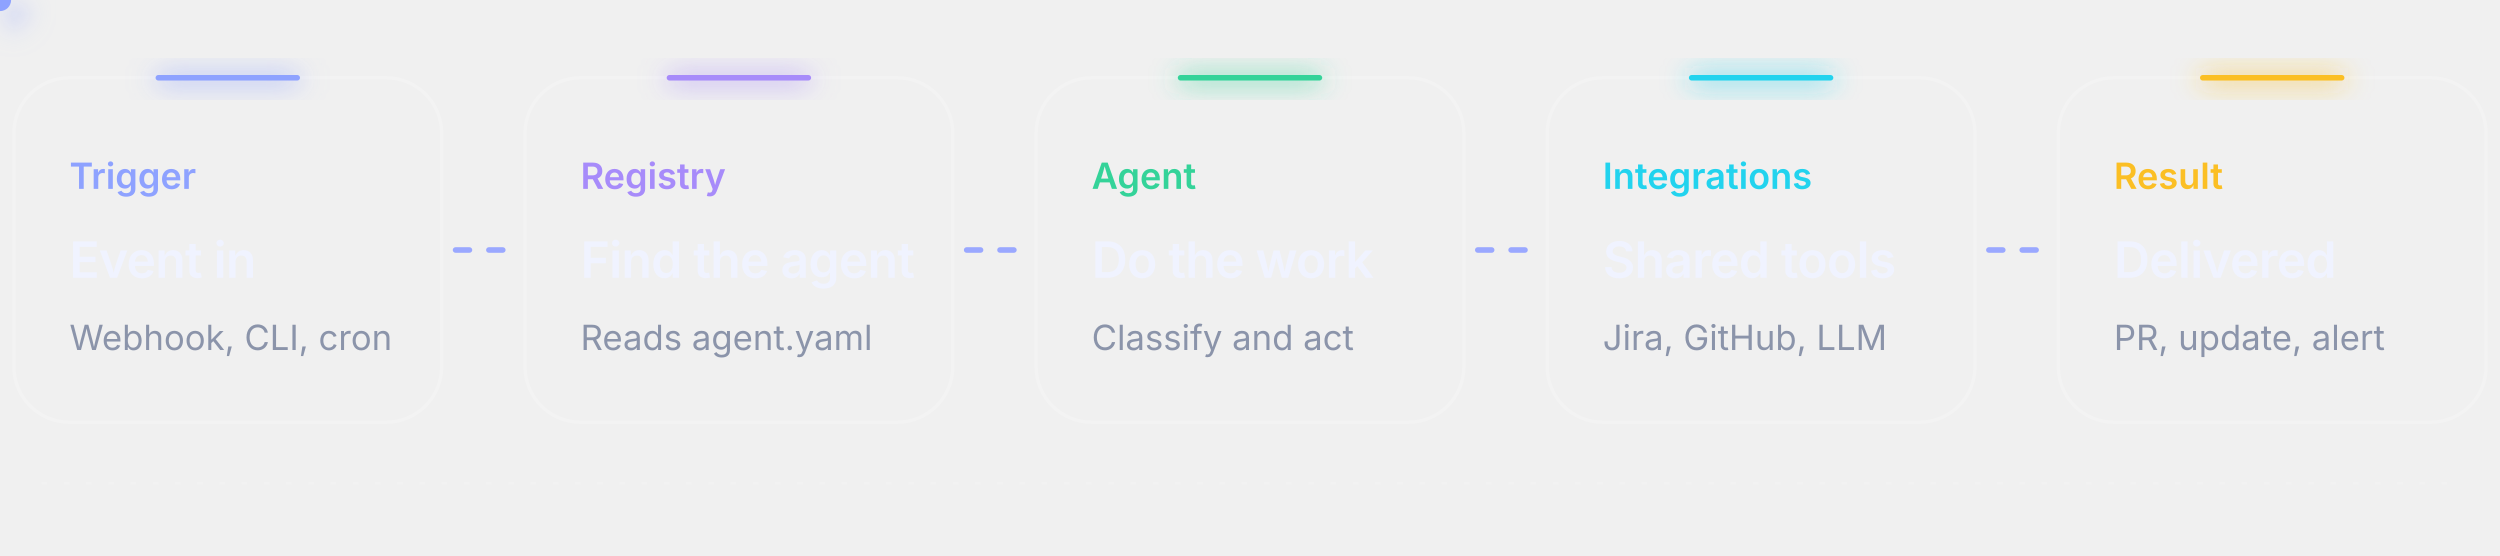
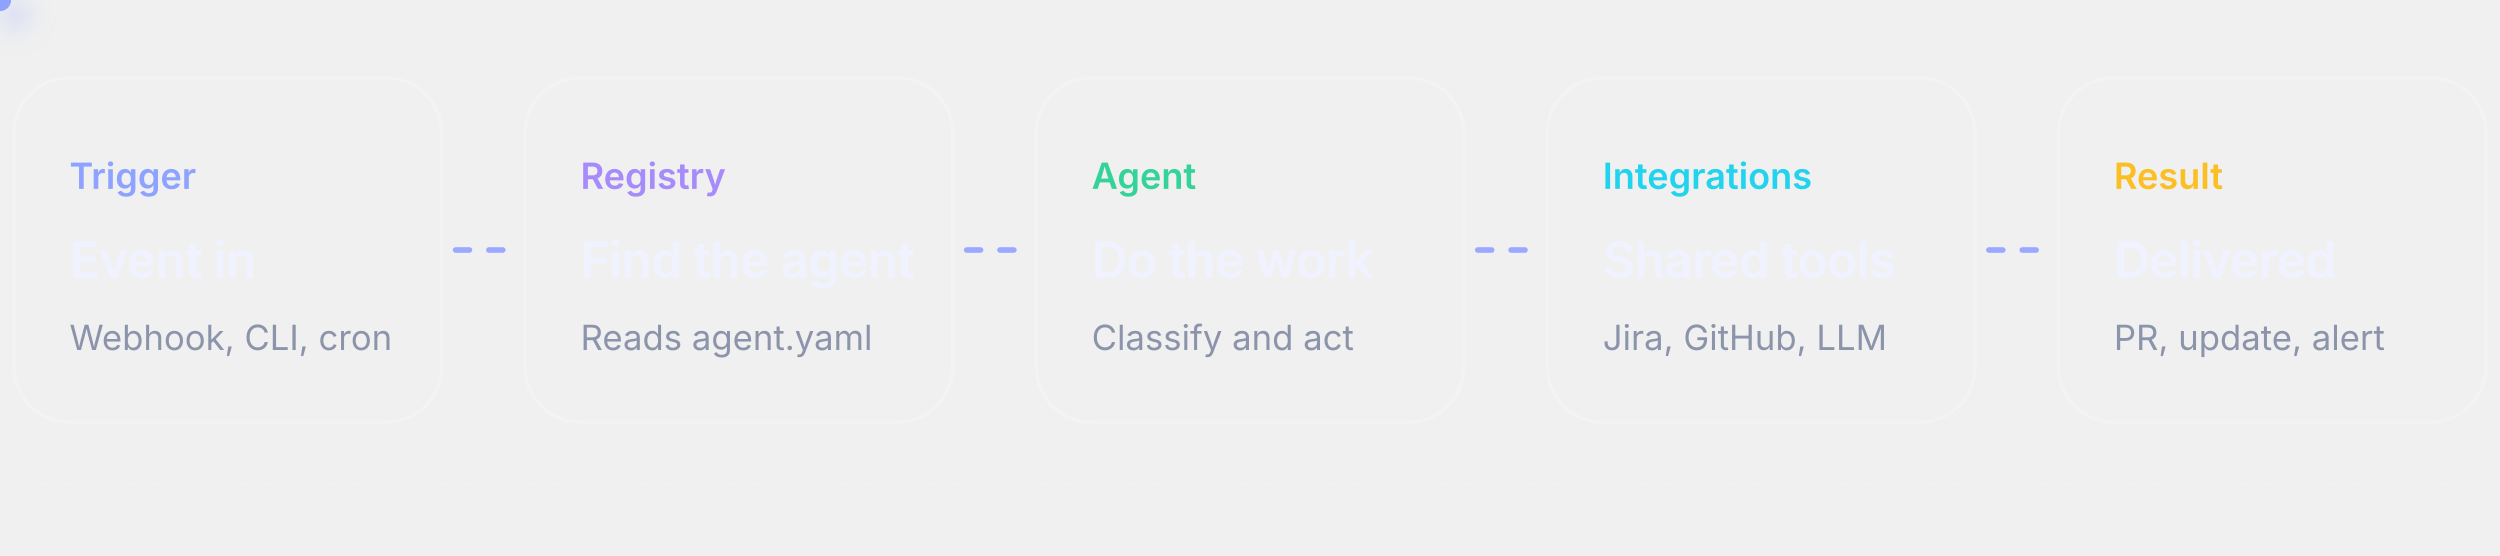
<svg xmlns="http://www.w3.org/2000/svg" viewBox="0 0 900 200" width="900" height="200" role="img">
  <defs>
    <filter id="glow" x="-50%" y="-200%" width="200%" height="500%">
      <feGaussianBlur stdDeviation="5" />
    </filter>
    <filter id="tglow" x="-20%" y="-50%" width="140%" height="200%">
      <feGaussianBlur stdDeviation="14" />
    </filter>
    <filter id="soft">
      <feGaussianBlur stdDeviation="2.5" />
    </filter>
    <linearGradient id="ttl" x1="0" x2="1">
      <stop class="g1" offset="0" />
      <stop class="g2" offset=".6" />
      <stop class="g3" offset="1" />
    </linearGradient>
    <linearGradient id="edge" x1="0" x2="1">
      <stop offset="0" stop-color="#8ea2ff" stop-opacity="0" />
      <stop offset=".5" stop-color="#8ea2ff" />
      <stop offset="1" stop-color="#22d3ee" stop-opacity="0" />
    </linearGradient>
  </defs>
  <style>
text{font-family:-apple-system,BlinkMacSystemFont,'SF Pro Display','Inter','Segoe UI',Helvetica,Arial,sans-serif}
.m{font-family:'SF Mono',ui-monospace,Menlo,Consolas,monospace}
.fg{fill:#f0f3ff} .mut{fill:#8b94aa} .dim{fill:#6b7488}
.bd{fill:none;stroke:#fff;stroke-opacity:.2;stroke-width:1.2}
.ln{stroke:#fff;stroke-opacity:.14}
.g1{stop-color:#ffffff} .g2{stop-color:#9aa8ff} .g3{stop-color:#67e8f9}
@media (prefers-color-scheme:light){
 .fg{fill:#1f2328} .mut{fill:#59636e} .dim{fill:#818b98}
 .bd{stroke:#000;stroke-opacity:.2} .ln{stroke:#000;stroke-opacity:.16}
 .g1{stop-color:#1f2328} .g2{stop-color:#4f46e5} .g3{stop-color:#0891b2}
}
@media (prefers-reduced-motion:reduce){*{animation:none!important}}
.dash{stroke-dasharray:5 7;animation:fl 1.2s linear infinite}
@keyframes fl{to{stroke-dashoffset:-12}}
.pulse{animation:pl 4s ease-in-out infinite}
@keyframes pl{0%,100%{opacity:.25}50%{opacity:.8}}
</style>
  <rect x="5" y="28" width="154" height="124" rx="20" class="bd" />
-   <rect x="56.0" y="27" width="52" height="3" rx="1.5" fill="#8ea2ff" filter="url(#glow)" class="pulse" />
-   <rect x="56.0" y="27" width="52" height="2" rx="1" fill="#8ea2ff" />
  <text x="25" y="68" font-size="13" font-weight="600" fill="#8ea2ff">Trigger</text>
  <text x="25" y="100" font-size="18" font-weight="600" letter-spacing="-.3" class="fg">Event in</text>
  <text x="25" y="126" font-size="12.5" class="mut">Webhook, CLI, cron</text>
  <line class="dash" x1="164" y1="90.0" x2="184" y2="90.0" stroke="#9aa8ff" stroke-width="2" stroke-linecap="round" />
  <rect x="189" y="28" width="154" height="124" rx="20" class="bd" />
-   <rect x="240.0" y="27" width="52" height="3" rx="1.5" fill="#a78bfa" filter="url(#glow)" class="pulse" />
-   <rect x="240.0" y="27" width="52" height="2" rx="1" fill="#a78bfa" />
  <text x="209" y="68" font-size="13" font-weight="600" fill="#a78bfa">Registry</text>
  <text x="209" y="100" font-size="18" font-weight="600" letter-spacing="-.3" class="fg">Find the agent</text>
  <text x="209" y="126" font-size="12.5" class="mut">Reads agent.yaml</text>
  <line class="dash" x1="348" y1="90.0" x2="368" y2="90.0" stroke="#9aa8ff" stroke-width="2" stroke-linecap="round" />
  <rect x="373" y="28" width="154" height="124" rx="20" class="bd" />
-   <rect x="424.0" y="27" width="52" height="3" rx="1.5" fill="#34d399" filter="url(#glow)" class="pulse" />
-   <rect x="424.0" y="27" width="52" height="2" rx="1" fill="#34d399" />
  <text x="393" y="68" font-size="13" font-weight="600" fill="#34d399">Agent</text>
  <text x="393" y="100" font-size="18" font-weight="600" letter-spacing="-.3" class="fg">Do the work</text>
  <text x="393" y="126" font-size="12.5" class="mut">Classify and act</text>
  <line class="dash" x1="532" y1="90.0" x2="552" y2="90.0" stroke="#9aa8ff" stroke-width="2" stroke-linecap="round" />
  <rect x="557" y="28" width="154" height="124" rx="20" class="bd" />
-   <rect x="608.0" y="27" width="52" height="3" rx="1.5" fill="#22d3ee" filter="url(#glow)" class="pulse" />
-   <rect x="608.0" y="27" width="52" height="2" rx="1" fill="#22d3ee" />
  <text x="577" y="68" font-size="13" font-weight="600" fill="#22d3ee">Integrations</text>
  <text x="577" y="100" font-size="18" font-weight="600" letter-spacing="-.3" class="fg">Shared tools</text>
  <text x="577" y="126" font-size="12.5" class="mut">Jira, GitHub, LLM</text>
  <line class="dash" x1="716" y1="90.0" x2="736" y2="90.0" stroke="#9aa8ff" stroke-width="2" stroke-linecap="round" />
  <rect x="741" y="28" width="154" height="124" rx="20" class="bd" />
-   <rect x="792.0" y="27" width="52" height="3" rx="1.5" fill="#fbbf24" filter="url(#glow)" class="pulse" />
-   <rect x="792.0" y="27" width="52" height="2" rx="1" fill="#fbbf24" />
  <text x="761" y="68" font-size="13" font-weight="600" fill="#fbbf24">Result</text>
  <text x="761" y="100" font-size="18" font-weight="600" letter-spacing="-.3" class="fg">Delivered</text>
  <text x="761" y="126" font-size="12.5" class="mut">PR, update, alert</text>
  <path id="r" d="M15 174 H885" fill="none" />
  <line x1="15" y1="174" x2="885" y2="174" class="ln" stroke-dasharray="2 6" />
  <circle r="10" fill="#8ea2ff" opacity=".5" filter="url(#glow)">
    <animateMotion dur="6s" repeatCount="indefinite">
      <mpath href="#r" />
    </animateMotion>
  </circle>
  <circle r="4" fill="#8ea2ff">
    <animateMotion dur="6s" repeatCount="indefinite">
      <mpath href="#r" />
    </animateMotion>
  </circle>
</svg>
